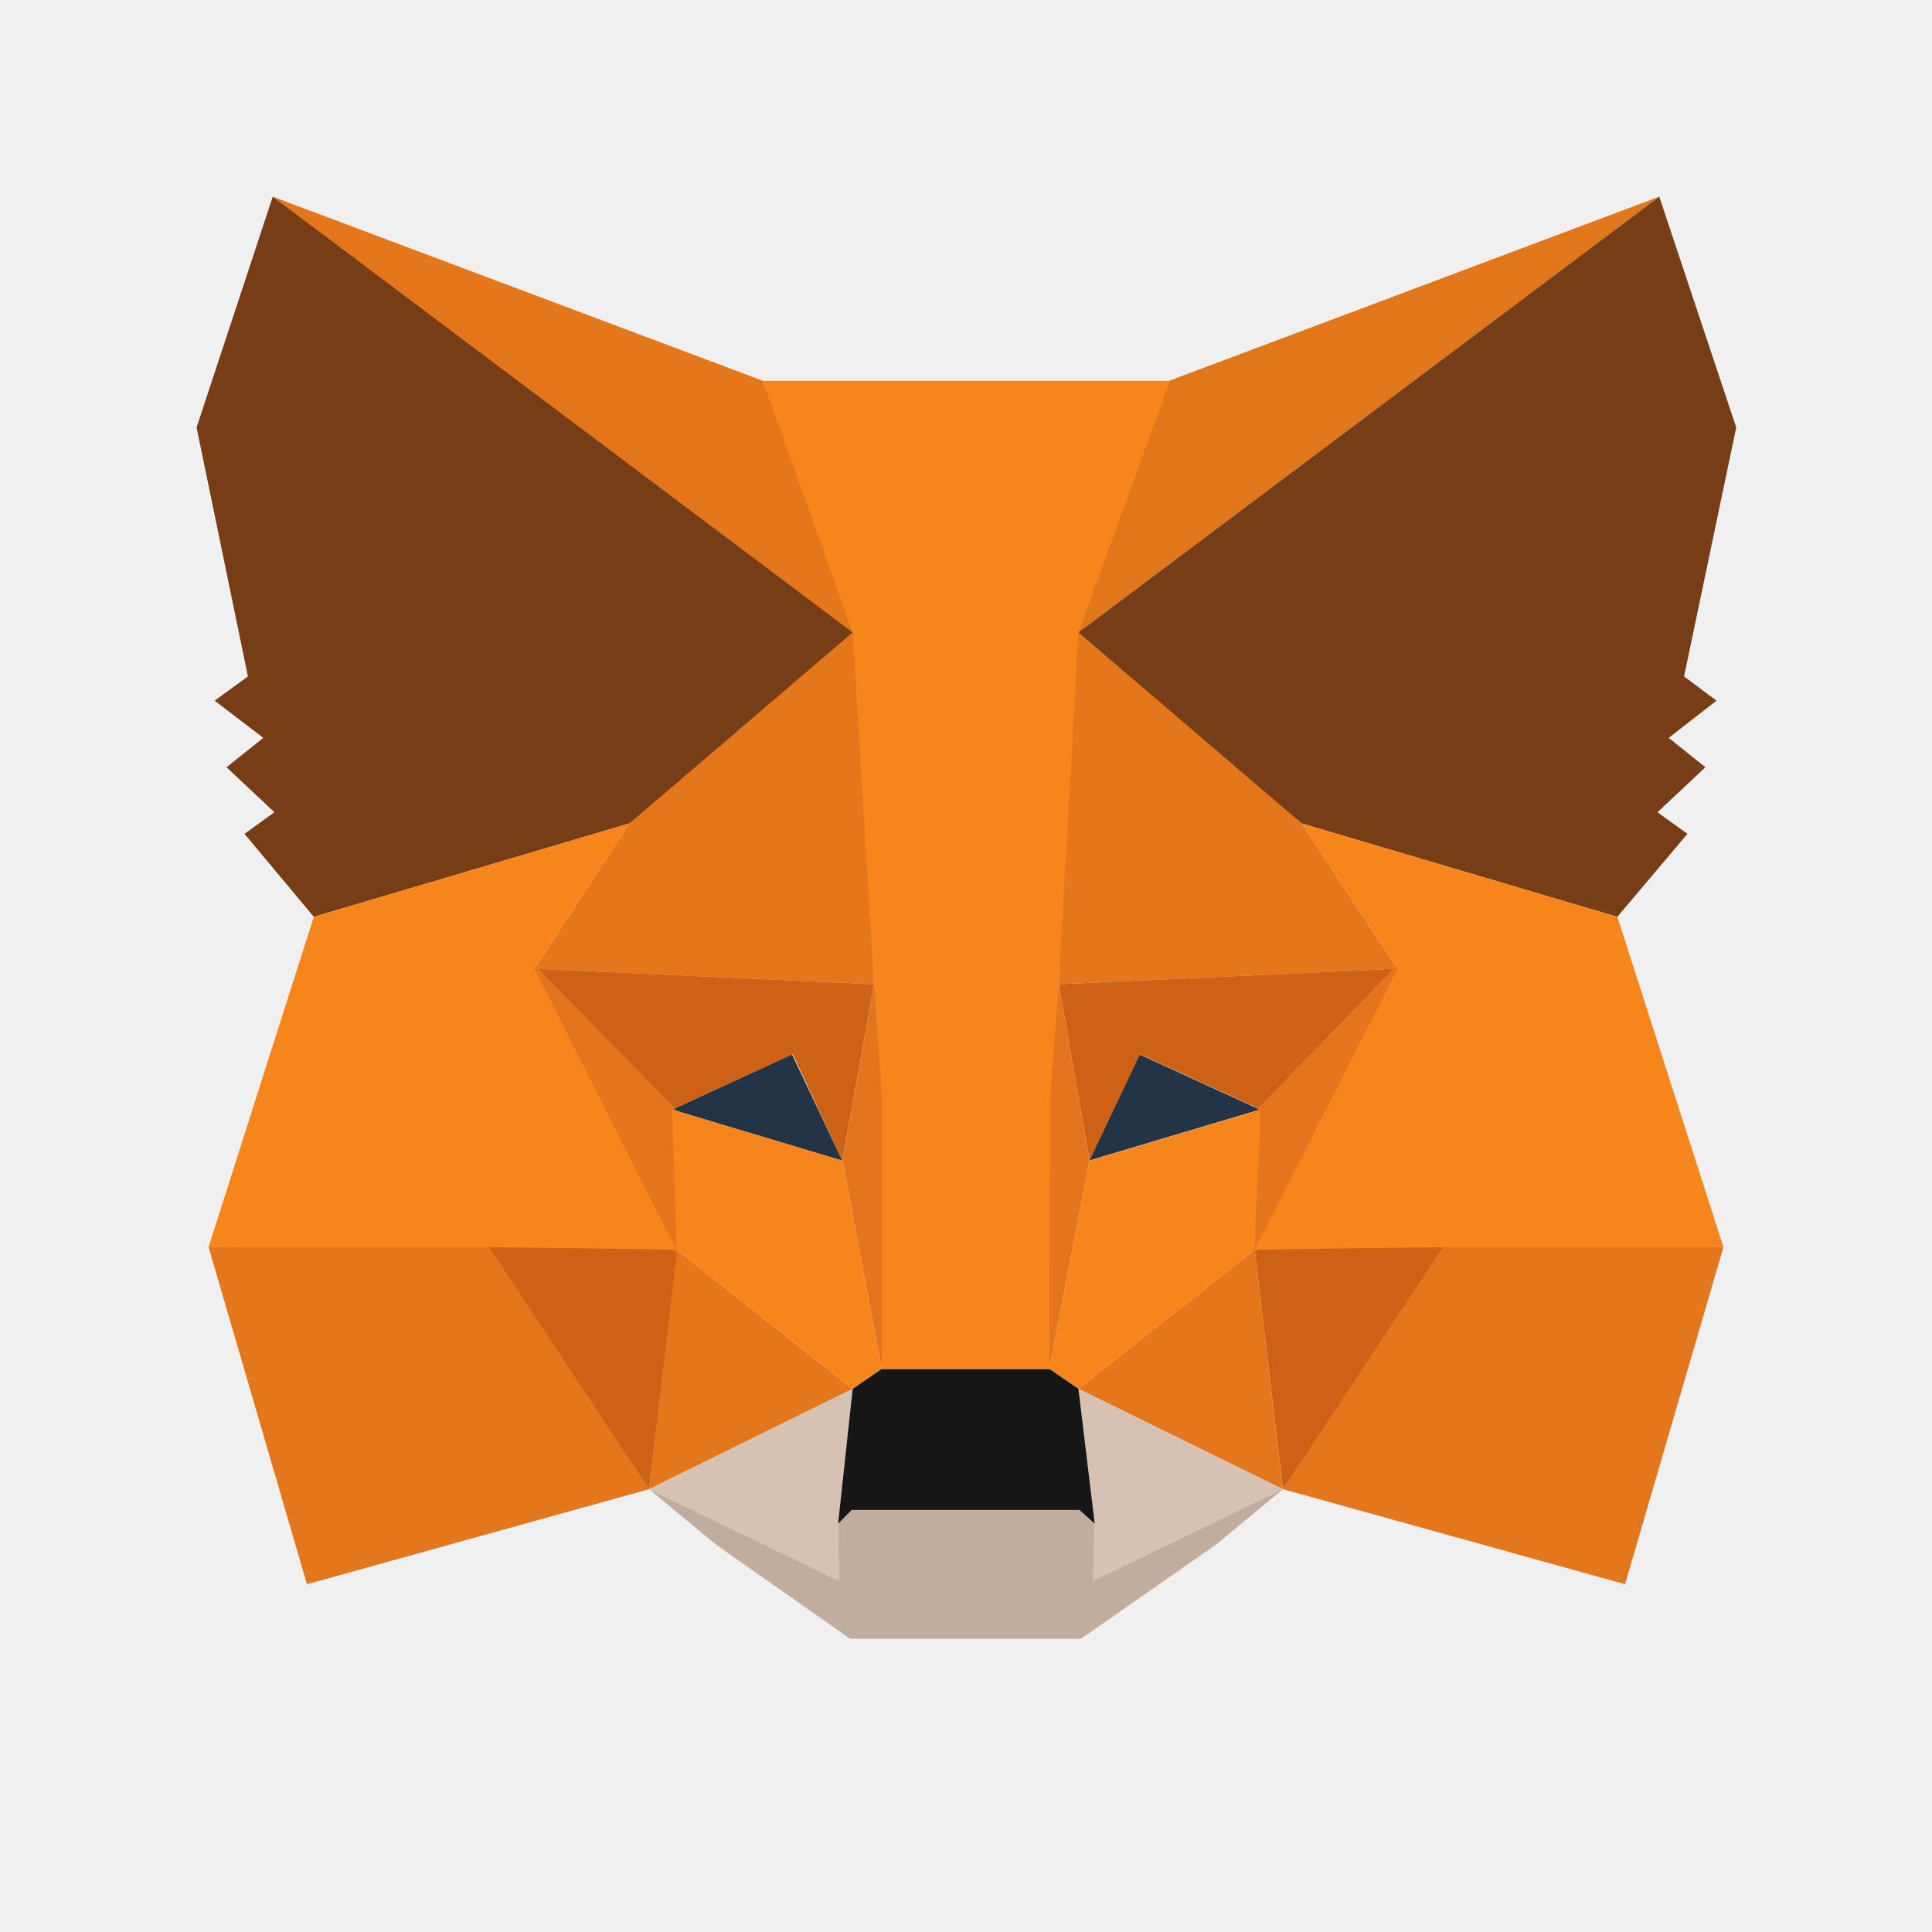
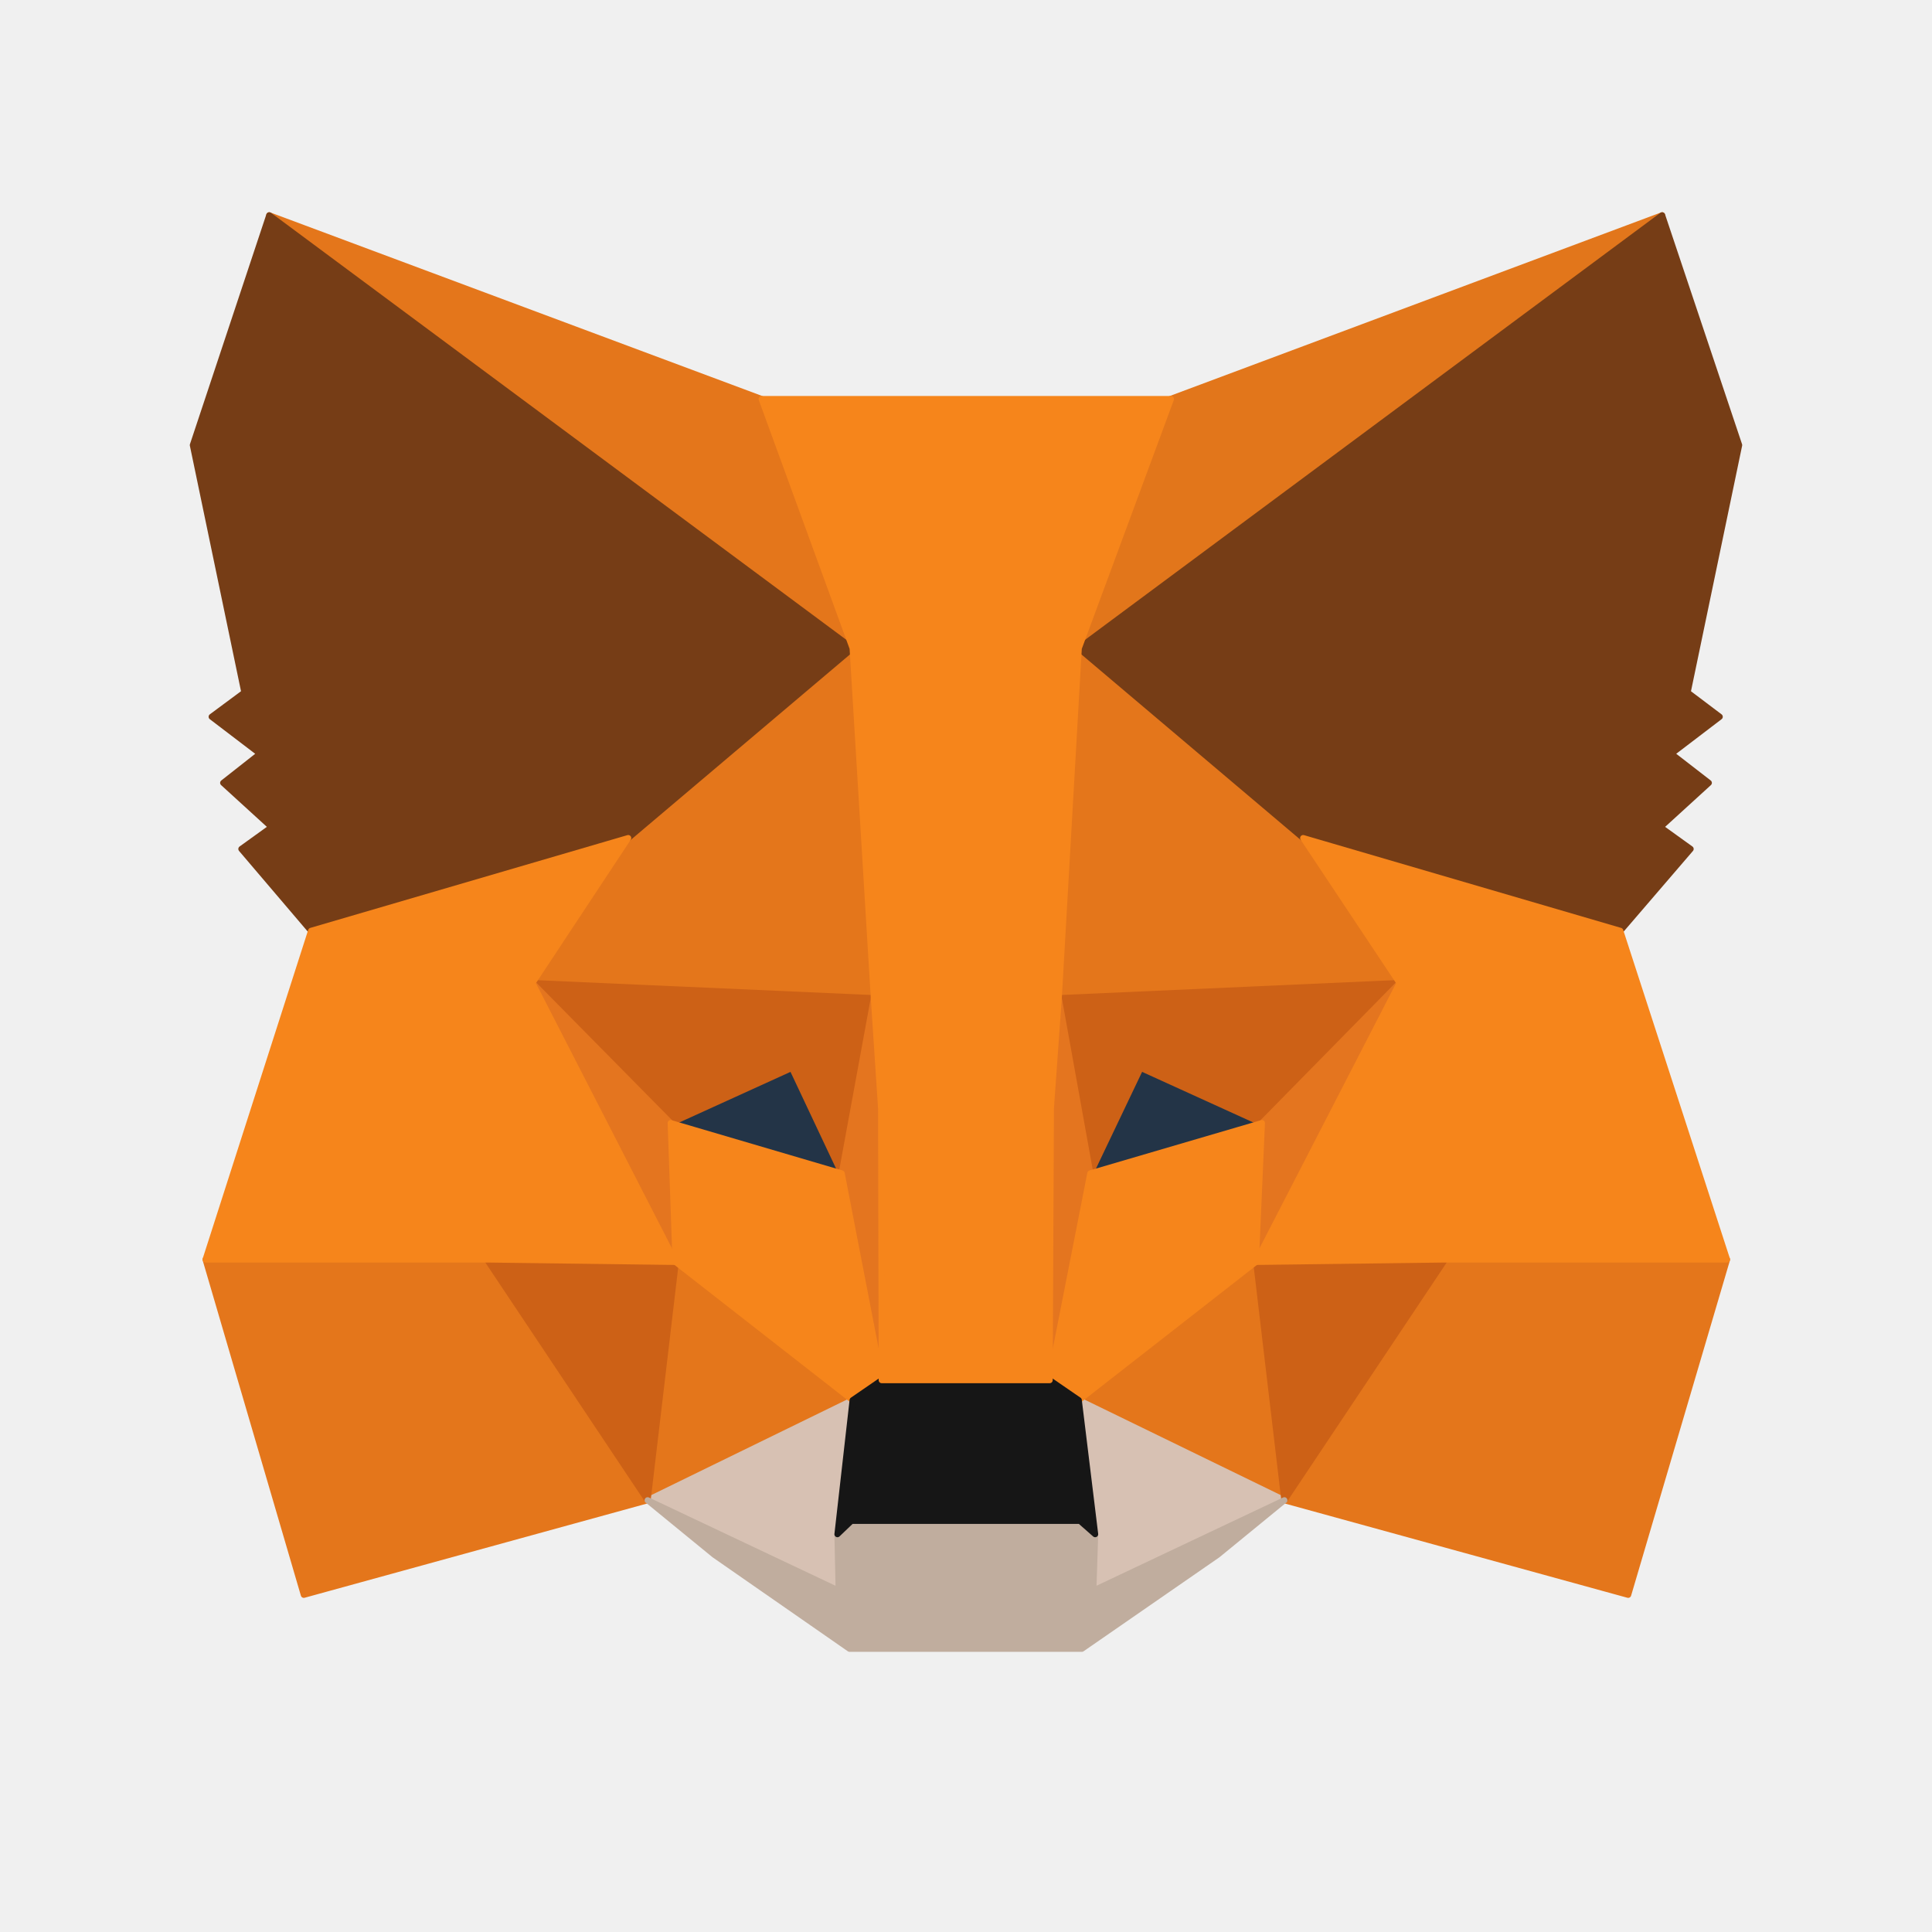
- <svg viewBox="0 0 24 24" display="inline-block" focusable="false" role="presentation" class="css-tic4zn">
+ <svg xmlns="http://www.w3.org/2000/svg" version="1.1" id="Layer_1" x="0px" y="0px" viewBox="0 0 318.6 318.6" style="enable-background:new 0 0 318.6 318.6 " xml:space="preserve">
+   <polygon fill="#E2761B" stroke="#E2761B" stroke-linecap="round" stroke-linejoin="round" points="274.1,35.5 174.6,109.4 193,65.8" />
  <g>
-     <g clip-path="url(#clip0_metamask)">
-       <path d="M20.612 2.443L13.153 8.038L14.523 4.73L20.612 2.443Z" fill="#E2761B" />
-       <path d="M3.388 2.443L10.783 8.092L9.476 4.73L3.388 2.443Z" fill="#E4761B" />
-       <path d="M17.924 15.427L15.937 18.499L20.187 19.68L21.409 15.492L17.924 15.427Z" fill="#E4761B" />
-       <path d="M2.591 15.492L3.813 19.68L8.063 18.499L6.076 15.427L2.591 15.492Z" fill="#E4761B" />
-       <path d="M7.819 10.229L6.639 12.034L10.858 12.227L10.709 7.641L7.819 10.229Z" fill="#E4761B" />
-       <path d="M16.17 10.229L13.248 7.587L13.153 12.227L17.36 12.034L16.17 10.229Z" fill="#E4761B" />
-       <path d="M8.063 18.499L10.592 17.253L8.403 15.524L8.063 18.499Z" fill="#E4761B" />
-       <path d="M13.397 17.253L15.936 18.499L15.586 15.524L13.397 17.253Z" fill="#E4761B" />
-       <path d="M15.936 18.499L13.397 17.253L13.599 18.929L13.578 19.637L15.936 18.499Z" fill="#D7C1B3" />
-       <path d="M8.063 18.499L10.422 19.637L10.411 18.929L10.592 17.253L8.063 18.499Z" fill="#D7C1B3" />
-       <path d="M10.464 14.418L8.35 13.784L9.838 13.097L10.464 14.418Z" fill="#233447" />
-       <path d="M13.525 14.418L14.152 13.097L15.65 13.784L13.525 14.418Z" fill="#233447" />
-       <path d="M8.063 18.499L8.424 15.427L6.076 15.492L8.063 18.499Z" fill="#CD6116" />
-       <path d="M15.575 15.427L15.937 18.499L17.923 15.492L15.575 15.427Z" fill="#CD6116" />
-       <path d="M17.36 12.033L13.153 12.227L13.535 14.418L14.162 13.097L15.66 13.784L17.36 12.033Z" fill="#CD6116" />
-       <path d="M8.35 13.784L9.848 13.097L10.464 14.418L10.858 12.227L6.639 12.033L8.35 13.784Z" fill="#CD6116" />
-       <path d="M6.639 12.033L8.403 15.524L8.35 13.784L6.639 12.033Z" fill="#E4751F" stroke="#E4751F" stroke-width="0.07" stroke-linecap="round" stroke-linejoin="round" />
-       <path d="M15.66 13.784L15.586 15.524L17.36 12.033L15.66 13.784Z" fill="#E4751F" stroke="#E4751F" stroke-width="0.07" stroke-linecap="round" stroke-linejoin="round" />
-       <path d="M10.858 12.227L10.465 14.418L10.953 17.006L11.07 13.601L10.858 12.227Z" fill="#E4751F" />
-       <path d="M13.153 12.227L12.951 13.591L13.036 17.006L13.535 14.418L13.153 12.227Z" fill="#E4751F" />
-       <path d="M13.535 14.418L13.036 17.006L13.397 17.253L15.586 15.524L15.66 13.784L13.535 14.418Z" fill="#F6851B" />
-       <path d="M8.35 13.784L8.403 15.524L10.592 17.253L10.953 17.006L10.464 14.418L8.35 13.784Z" fill="#F6851B" />
-       <path d="M13.578 19.637L13.599 18.929L13.408 18.757H10.581L10.411 18.929L10.422 19.637L8.063 18.499L8.892 19.186L10.56 20.357H13.429L15.108 19.186L15.937 18.499L13.578 19.637Z" fill="#C0AD9E" />
-       <path d="M13.397 17.253L13.036 17.006H10.953L10.592 17.253L10.411 18.928L10.581 18.757H13.408L13.599 18.928L13.397 17.253Z" fill="#161616" />
-       <path d="M20.92 8.403L21.568 5.31L20.612 2.443L13.397 7.856L16.17 10.229L20.091 11.389L20.962 10.358L20.59 10.09L21.185 9.531L20.729 9.166L21.323 8.704L20.92 8.403Z" fill="#763D16" />
-       <path d="M2.442 5.31L3.08 8.403L2.666 8.704L3.271 9.166L2.814 9.531L3.409 10.09L3.037 10.358L3.898 11.389L7.819 10.229L10.592 7.856L3.388 2.443L2.442 5.31Z" fill="#763D16" />
-       <path d="M20.091 11.389L16.17 10.229L17.36 12.034L15.586 15.524L17.924 15.492H21.409L20.091 11.389Z" fill="#F6851B" />
-       <path d="M7.819 10.229L3.898 11.389L2.591 15.492H6.076L8.403 15.524L6.639 12.034L7.819 10.229Z" fill="#F6851B" />
-       <path d="M13.153 12.227L13.397 7.856L14.534 4.73H9.476L10.592 7.856L10.858 12.227L10.953 13.602V17.006H13.036L13.046 13.602L13.153 12.227Z" fill="#F6851B" />
-     </g>
-     <defs>
-       <clipPath id="clip0_metamask">
-         <rect x="2.4" y="2.4" width="19.2" height="18" fill="white" />
-       </clipPath>
-     </defs>
+     <polygon fill="#E4761B" stroke="#E4761B" stroke-linecap="round" stroke-linejoin="round" points="44.4,35.5 143.1,110.1 125.6,65.8" />
+     <polygon fill="#E4761B" stroke="#E4761B" stroke-linecap="round" stroke-linejoin="round" points="238.3,206.8 211.8,247.4 268.5,263 284.8,207.7" />
+     <polygon fill="#E4761B" stroke="#E4761B" stroke-linecap="round" stroke-linejoin="round" points="33.9,207.7 50.1,263 106.8,247.4 80.3,206.8" />
+     <polygon fill="#E4761B" stroke="#E4761B" stroke-linecap="round" stroke-linejoin="round" points="103.6,138.2 87.8,162.1 144.1,164.6 142.1,104.1" />
+     <polygon fill="#E4761B" stroke="#E4761B" stroke-linecap="round" stroke-linejoin="round" points="214.9,138.2 175.9,103.4 174.6,164.6 230.8,162.1" />
+     <polygon fill="#E4761B" stroke="#E4761B" stroke-linecap="round" stroke-linejoin="round" points="106.8,247.4 140.6,230.9 111.4,208.1" />
+     <polygon fill="#E4761B" stroke="#E4761B" stroke-linecap="round" stroke-linejoin="round" points="177.9,230.9 211.8,247.4 207.1,208.1" />
  </g>
+   <g>
+     <polygon fill="#D7C1B3" stroke="#D7C1B3" stroke-linecap="round" stroke-linejoin="round" points="211.8,247.4 177.9,230.9 180.6,253 180.3,262.3" />
+     <polygon fill="#D7C1B3" stroke="#D7C1B3" stroke-linecap="round" stroke-linejoin="round" points="106.8,247.4 138.3,262.3 138.1,253 140.6,230.9" />
+   </g>
+   <polygon fill="#233447" stroke="#233447" stroke-linecap="round" stroke-linejoin="round" points="138.8,193.5 110.6,185.2 130.5,176.1" />
+   <polygon fill="#233447" stroke="#233447" stroke-linecap="round" stroke-linejoin="round" points="179.7,193.5 188,176.1 208,185.2" />
+   <g>
+     <polygon fill="#CD6116" stroke="#CD6116" stroke-linecap="round" stroke-linejoin="round" points="106.8,247.4 111.6,206.8 80.3,207.7" />
+     <polygon fill="#CD6116" stroke="#CD6116" stroke-linecap="round" stroke-linejoin="round" points="207,206.8 211.8,247.4 238.3,207.7" />
+     <polygon fill="#CD6116" stroke="#CD6116" stroke-linecap="round" stroke-linejoin="round" points="230.8,162.1 174.6,164.6 179.8,193.5 188.1,176.1 208.1,185.2" />
+     <polygon fill="#CD6116" stroke="#CD6116" stroke-linecap="round" stroke-linejoin="round" points="110.6,185.2 130.6,176.1 138.8,193.5 144.1,164.6 87.8,162.1" />
+   </g>
+   <g>
+     <polygon fill="#E4751F" stroke="#E4751F" stroke-linecap="round" stroke-linejoin="round" points="87.8,162.1 111.4,208.1 110.6,185.2" />
+     <polygon fill="#E4751F" stroke="#E4751F" stroke-linecap="round" stroke-linejoin="round" points="208.1,185.2 207.1,208.1 230.8,162.1" />
+     <polygon fill="#E4751F" stroke="#E4751F" stroke-linecap="round" stroke-linejoin="round" points="144.1,164.6 138.8,193.5 145.4,227.6 146.9,182.7" />
+     <polygon fill="#E4751F" stroke="#E4751F" stroke-linecap="round" stroke-linejoin="round" points="174.6,164.6 171.9,182.6 173.1,227.6 179.8,193.5" />
+   </g>
+   <polygon fill="#F6851B" stroke="#F6851B" stroke-linecap="round" stroke-linejoin="round" points="179.8,193.5 173.1,227.6 177.9,230.9 207.1,208.1 208.1,185.2" />
+   <polygon fill="#F6851B" stroke="#F6851B" stroke-linecap="round" stroke-linejoin="round" points="110.6,185.2 111.4,208.1 140.6,230.9 145.4,227.6 138.8,193.5" />
+   <polygon fill="#C0AD9E" stroke="#C0AD9E" stroke-linecap="round" stroke-linejoin="round" points="180.3,262.3 180.6,253 178.1,250.8 140.4,250.8 138.1,253 138.3,262.3 106.8,247.4 117.8,256.4   140.1,271.9 178.4,271.9 200.8,256.4 211.8,247.4" />
+   <polygon fill="#161616" stroke="#161616" stroke-linecap="round" stroke-linejoin="round" points="177.9,230.9 173.1,227.6 145.4,227.6 140.6,230.9 138.1,253 140.4,250.8 178.1,250.8 180.6,253" />
+   <g>
+     <polygon fill="#763D16" stroke="#763D16" stroke-linecap="round" stroke-linejoin="round" points="278.3,114.2 286.8,73.4 274.1,35.5 177.9,106.9 214.9,138.2 267.2,153.5 278.8,140 273.8,136.4 281.8,129.1 275.6,124.3 283.6,118.2" />
+     <polygon fill="#763D16" stroke="#763D16" stroke-linecap="round" stroke-linejoin="round" points="31.8,73.4 40.3,114.2 34.9,118.2 42.9,124.3 36.8,129.1 44.8,136.4 39.8,140 51.3,153.5 103.6,138.2 140.6,106.9 44.4,35.5" />
+   </g>
+   <polygon fill="#F6851B" stroke="#F6851B" stroke-linecap="round" stroke-linejoin="round" points="267.2,153.5 214.9,138.2 230.8,162.1 207.1,208.1 238.3,207.7 284.8,207.7" />
+   <polygon fill="#F6851B" stroke="#F6851B" stroke-linecap="round" stroke-linejoin="round" points="103.6,138.2 51.3,153.5 33.9,207.7 80.3,207.7 111.4,208.1 87.8,162.1" />
+   <polygon fill="#F6851B" stroke="#F6851B" stroke-linecap="round" stroke-linejoin="round" points="174.6,164.6 177.9,106.9 193.1,65.8 125.6,65.8 140.6,106.9 144.1,164.6 145.3,182.8 145.4,227.6 173.1,227.6 173.3,182.8" />
</svg>
